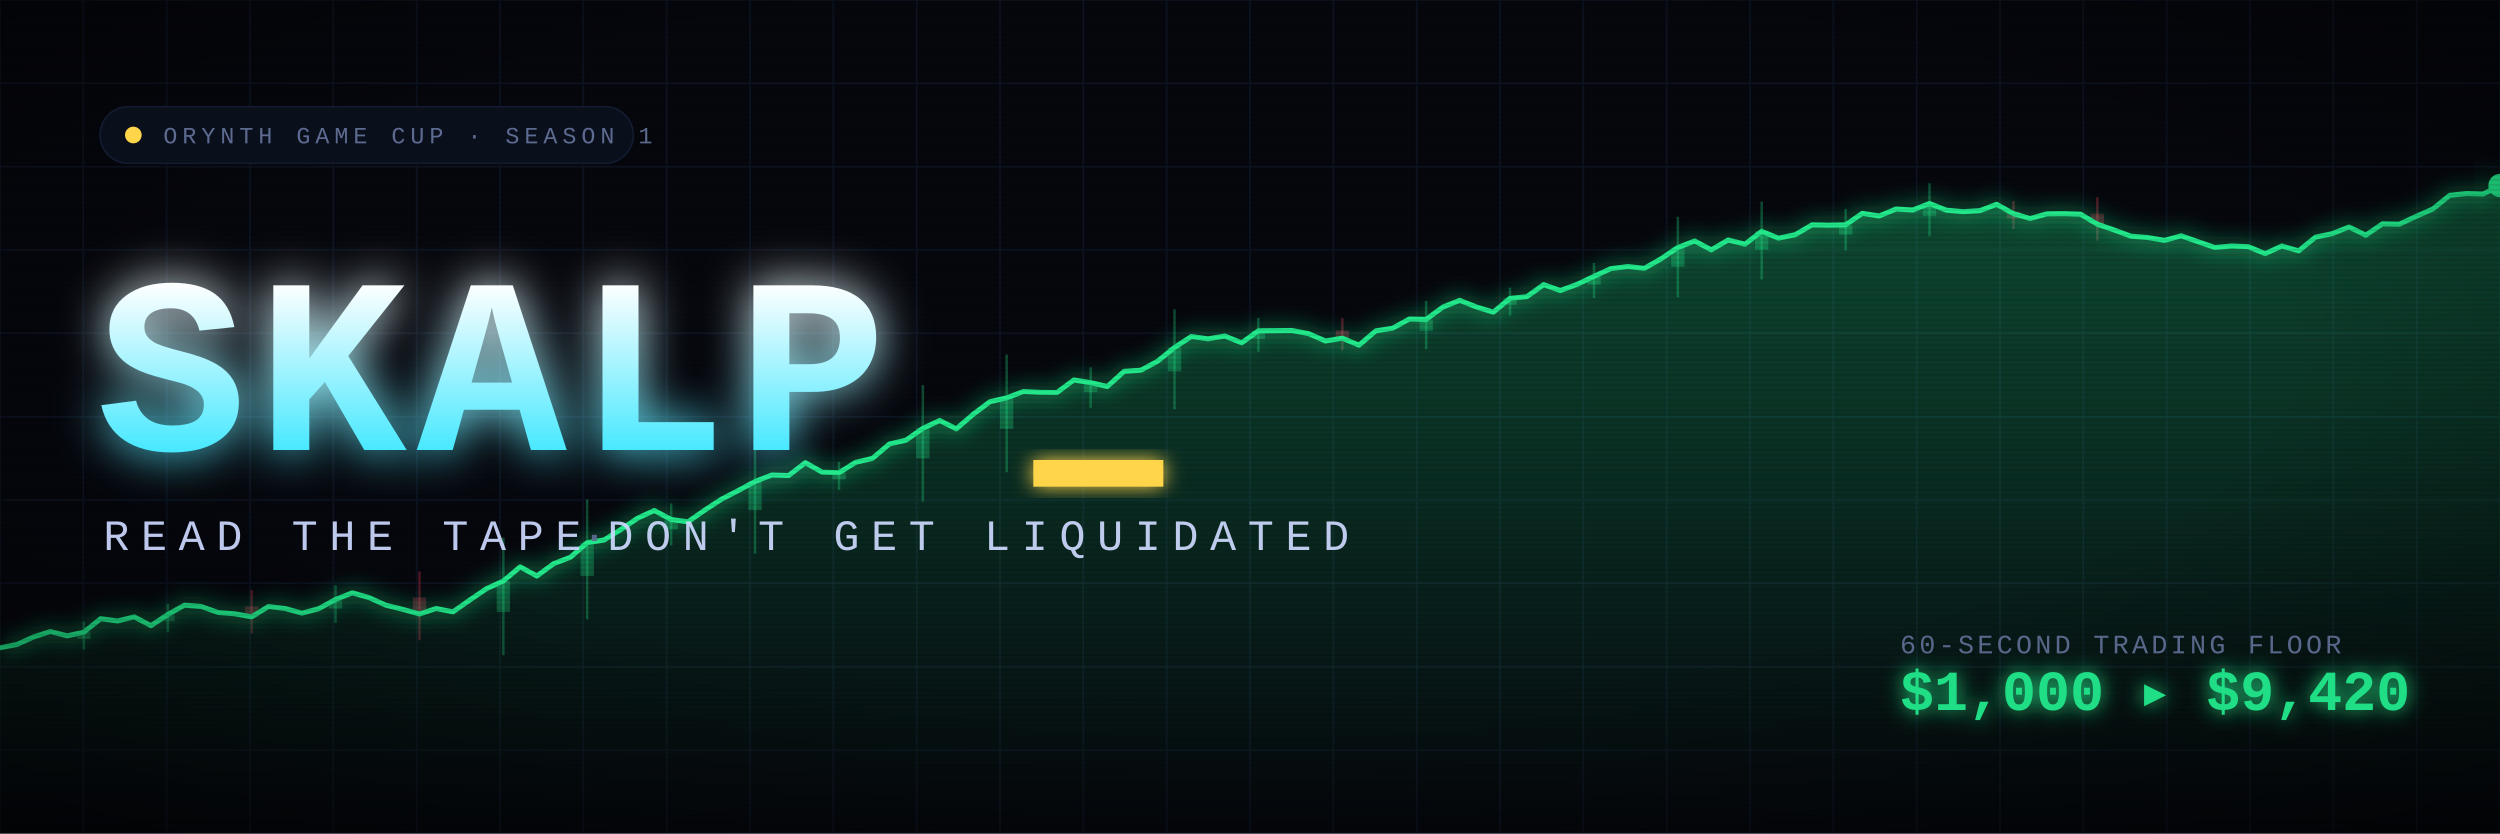
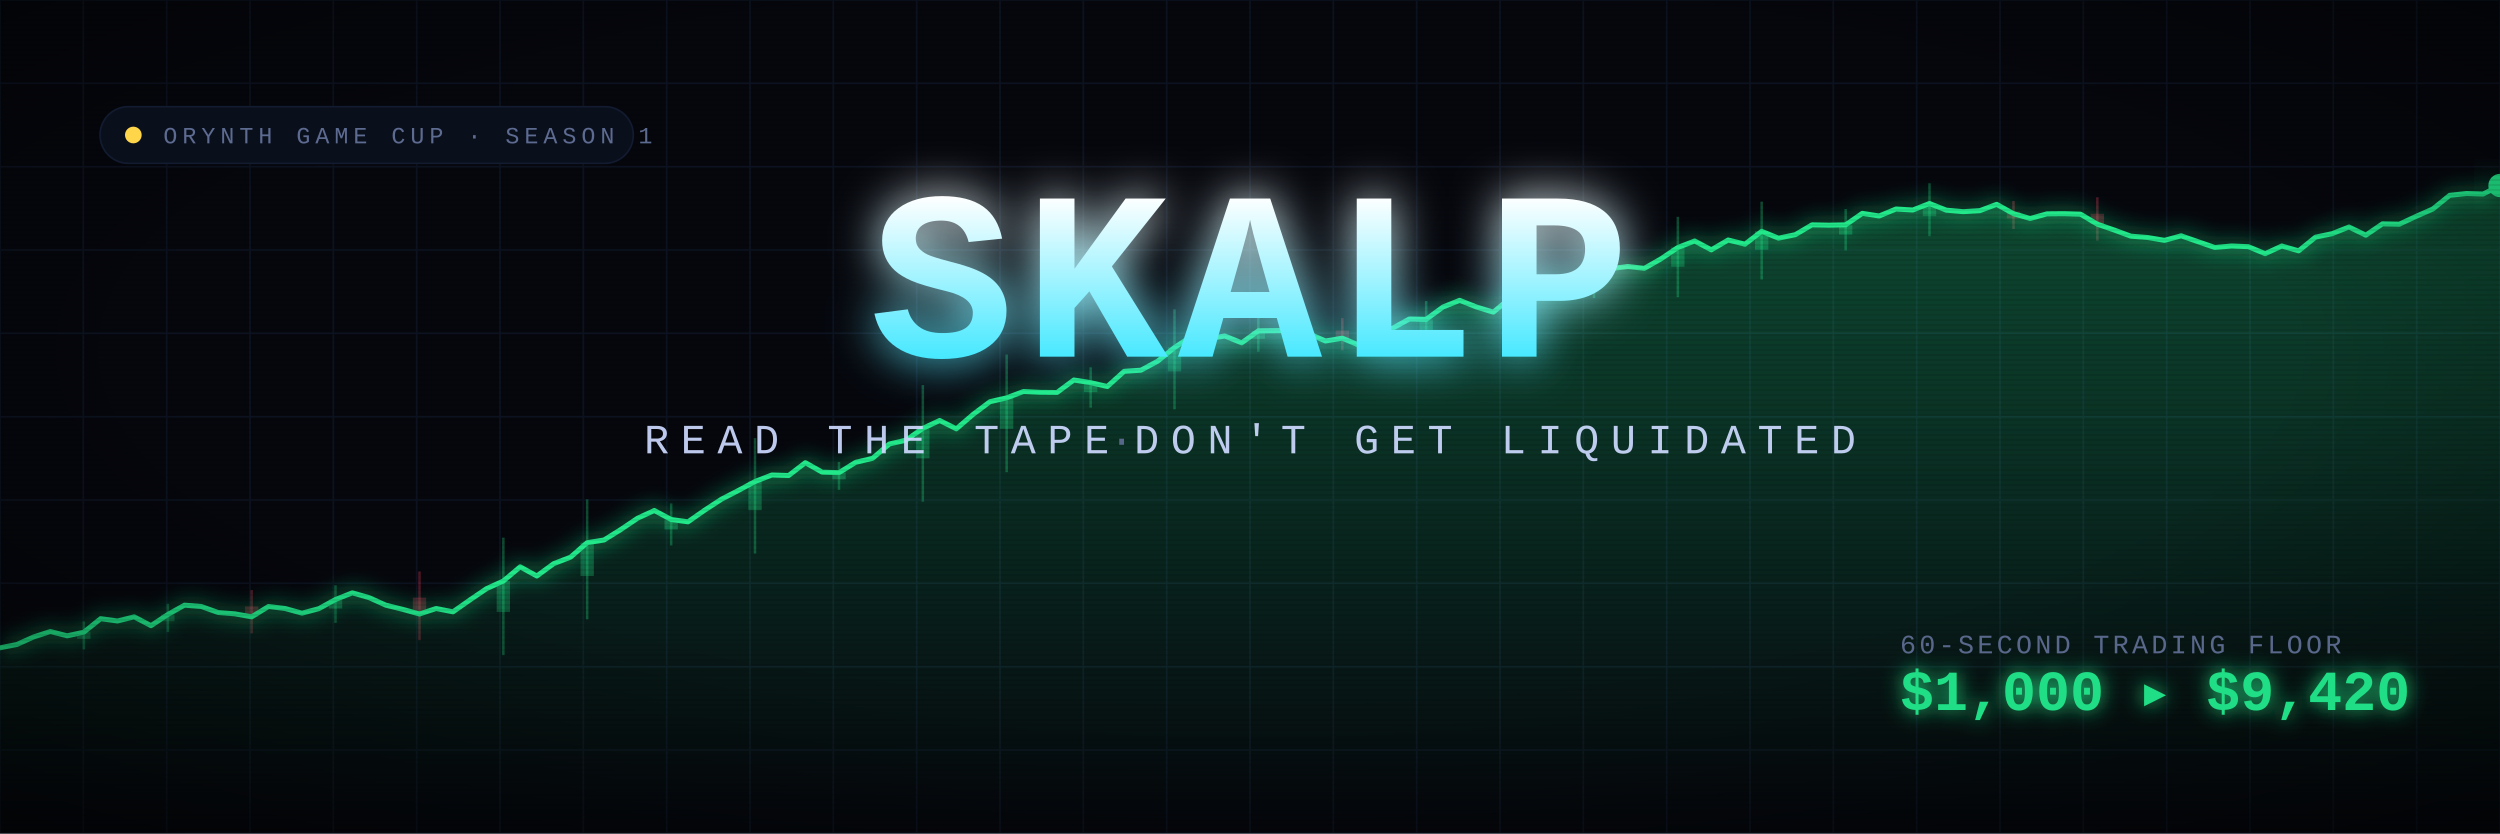
<svg xmlns="http://www.w3.org/2000/svg" width="1500" height="500" viewBox="0 0 1500 500">
  <defs>
    <filter id="glowG" x="-40%" y="-40%" width="180%" height="180%">
      <feGaussianBlur stdDeviation="6" result="b" />
      <feMerge>
        <feMergeNode in="b" />
        <feMergeNode in="SourceGraphic" />
      </feMerge>
    </filter>
    <filter id="glowSoft" x="-60%" y="-60%" width="220%" height="220%">
      <feGaussianBlur stdDeviation="14" result="b" />
      <feMerge>
        <feMergeNode in="b" />
        <feMergeNode in="SourceGraphic" />
      </feMerge>
    </filter>
    <linearGradient id="areaG" x1="0" y1="0" x2="0" y2="1">
      <stop offset="0%" stop-color="#21e88a" stop-opacity="0.30" />
      <stop offset="100%" stop-color="#21e88a" stop-opacity="0" />
    </linearGradient>
    <radialGradient id="vig" cx="50%" cy="42%" r="75%">
      <stop offset="55%" stop-color="#000" stop-opacity="0" />
      <stop offset="100%" stop-color="#000" stop-opacity="0.55" />
    </radialGradient>
    <linearGradient id="wm" x1="0" y1="0" x2="0" y2="1">
      <stop offset="0%" stop-color="#ffffff" />
      <stop offset="100%" stop-color="#46e8ff" />
    </linearGradient>
  </defs>
  <rect width="1500" height="500" fill="#05070d" />
  <g opacity="0.55">
    <line x1="0" y1="0" x2="0" y2="500" stroke="#121b30" stroke-width="1" />
    <line x1="50" y1="0" x2="50" y2="500" stroke="#121b30" stroke-width="1" />
    <line x1="100" y1="0" x2="100" y2="500" stroke="#121b30" stroke-width="1" />
    <line x1="150" y1="0" x2="150" y2="500" stroke="#121b30" stroke-width="1" />
    <line x1="200" y1="0" x2="200" y2="500" stroke="#121b30" stroke-width="1" />
    <line x1="250" y1="0" x2="250" y2="500" stroke="#121b30" stroke-width="1" />
    <line x1="300" y1="0" x2="300" y2="500" stroke="#121b30" stroke-width="1" />
    <line x1="350" y1="0" x2="350" y2="500" stroke="#121b30" stroke-width="1" />
    <line x1="400" y1="0" x2="400" y2="500" stroke="#121b30" stroke-width="1" />
    <line x1="450" y1="0" x2="450" y2="500" stroke="#121b30" stroke-width="1" />
    <line x1="500" y1="0" x2="500" y2="500" stroke="#121b30" stroke-width="1" />
    <line x1="550" y1="0" x2="550" y2="500" stroke="#121b30" stroke-width="1" />
    <line x1="600" y1="0" x2="600" y2="500" stroke="#121b30" stroke-width="1" />
    <line x1="650" y1="0" x2="650" y2="500" stroke="#121b30" stroke-width="1" />
    <line x1="700" y1="0" x2="700" y2="500" stroke="#121b30" stroke-width="1" />
    <line x1="750" y1="0" x2="750" y2="500" stroke="#121b30" stroke-width="1" />
    <line x1="800" y1="0" x2="800" y2="500" stroke="#121b30" stroke-width="1" />
    <line x1="850" y1="0" x2="850" y2="500" stroke="#121b30" stroke-width="1" />
    <line x1="900" y1="0" x2="900" y2="500" stroke="#121b30" stroke-width="1" />
    <line x1="950" y1="0" x2="950" y2="500" stroke="#121b30" stroke-width="1" />
    <line x1="1000" y1="0" x2="1000" y2="500" stroke="#121b30" stroke-width="1" />
    <line x1="1050" y1="0" x2="1050" y2="500" stroke="#121b30" stroke-width="1" />
    <line x1="1100" y1="0" x2="1100" y2="500" stroke="#121b30" stroke-width="1" />
    <line x1="1150" y1="0" x2="1150" y2="500" stroke="#121b30" stroke-width="1" />
    <line x1="1200" y1="0" x2="1200" y2="500" stroke="#121b30" stroke-width="1" />
    <line x1="1250" y1="0" x2="1250" y2="500" stroke="#121b30" stroke-width="1" />
    <line x1="1300" y1="0" x2="1300" y2="500" stroke="#121b30" stroke-width="1" />
    <line x1="1350" y1="0" x2="1350" y2="500" stroke="#121b30" stroke-width="1" />
    <line x1="1400" y1="0" x2="1400" y2="500" stroke="#121b30" stroke-width="1" />
    <line x1="1450" y1="0" x2="1450" y2="500" stroke="#121b30" stroke-width="1" />
    <line x1="1500" y1="0" x2="1500" y2="500" stroke="#121b30" stroke-width="1" />
    <line x1="0" y1="0" x2="1500" y2="0" stroke="#121b30" stroke-width="1" />
    <line x1="0" y1="50" x2="1500" y2="50" stroke="#121b30" stroke-width="1" />
    <line x1="0" y1="100" x2="1500" y2="100" stroke="#121b30" stroke-width="1" />
    <line x1="0" y1="150" x2="1500" y2="150" stroke="#121b30" stroke-width="1" />
    <line x1="0" y1="200" x2="1500" y2="200" stroke="#121b30" stroke-width="1" />
    <line x1="0" y1="250" x2="1500" y2="250" stroke="#121b30" stroke-width="1" />
    <line x1="0" y1="300" x2="1500" y2="300" stroke="#121b30" stroke-width="1" />
    <line x1="0" y1="350" x2="1500" y2="350" stroke="#121b30" stroke-width="1" />
    <line x1="0" y1="400" x2="1500" y2="400" stroke="#121b30" stroke-width="1" />
    <line x1="0" y1="450" x2="1500" y2="450" stroke="#121b30" stroke-width="1" />
    <line x1="0" y1="500" x2="1500" y2="500" stroke="#121b30" stroke-width="1" />
  </g>
  <g>
    <line x1="50.3" y1="372.9" x2="50.3" y2="389.7" stroke="#21e88a" stroke-width="1.5" opacity="0.30" />
    <rect x="46.3" y="379.3" width="8" height="4.0" fill="#21e88a" opacity="0.28" />
    <line x1="100.7" y1="362.3" x2="100.7" y2="379.1" stroke="#21e88a" stroke-width="1.5" opacity="0.30" />
    <rect x="96.7" y="368.7" width="8" height="4.0" fill="#21e88a" opacity="0.28" />
    <line x1="151.0" y1="354.0" x2="151.0" y2="380.0" stroke="#ff3b5c" stroke-width="1.5" opacity="0.30" />
    <rect x="147.0" y="363.9" width="8" height="6.2" fill="#ff3b5c" opacity="0.28" />
    <line x1="201.3" y1="351.1" x2="201.3" y2="373.7" stroke="#21e88a" stroke-width="1.5" opacity="0.30" />
    <rect x="197.3" y="359.7" width="8" height="5.4" fill="#21e88a" opacity="0.28" />
    <line x1="251.7" y1="342.9" x2="251.7" y2="384.1" stroke="#ff3b5c" stroke-width="1.5" opacity="0.30" />
    <rect x="247.7" y="358.6" width="8" height="9.8" fill="#ff3b5c" opacity="0.28" />
    <line x1="302.0" y1="322.6" x2="302.0" y2="393.1" stroke="#21e88a" stroke-width="1.5" opacity="0.30" />
    <rect x="298.0" y="348.6" width="8" height="18.5" fill="#21e88a" opacity="0.28" />
    <line x1="352.3" y1="299.6" x2="352.3" y2="371.6" stroke="#21e88a" stroke-width="1.5" opacity="0.30" />
    <rect x="348.3" y="325.6" width="8" height="20.0" fill="#21e88a" opacity="0.28" />
    <line x1="402.7" y1="302.1" x2="402.7" y2="327.3" stroke="#21e88a" stroke-width="1.5" opacity="0.30" />
    <rect x="398.7" y="311.7" width="8" height="6.0" fill="#21e88a" opacity="0.28" />
    <line x1="453.0" y1="262.9" x2="453.0" y2="332.1" stroke="#21e88a" stroke-width="1.5" opacity="0.30" />
    <rect x="449.0" y="288.9" width="8" height="17.2" fill="#21e88a" opacity="0.28" />
    <line x1="503.4" y1="277.2" x2="503.4" y2="294.0" stroke="#21e88a" stroke-width="1.5" opacity="0.30" />
    <rect x="499.4" y="283.6" width="8" height="4.0" fill="#21e88a" opacity="0.28" />
    <line x1="553.7" y1="231.0" x2="553.7" y2="301.0" stroke="#21e88a" stroke-width="1.5" opacity="0.30" />
    <rect x="549.7" y="257.0" width="8" height="18.0" fill="#21e88a" opacity="0.28" />
    <line x1="604.0" y1="212.7" x2="604.0" y2="283.3" stroke="#21e88a" stroke-width="1.5" opacity="0.30" />
    <rect x="600.0" y="238.7" width="8" height="18.6" fill="#21e88a" opacity="0.28" />
    <line x1="654.4" y1="220.4" x2="654.4" y2="244.6" stroke="#21e88a" stroke-width="1.5" opacity="0.30" />
    <rect x="650.4" y="229.6" width="8" height="5.7" fill="#21e88a" opacity="0.28" />
    <line x1="704.7" y1="185.6" x2="704.7" y2="245.6" stroke="#21e88a" stroke-width="1.5" opacity="0.30" />
    <rect x="700.7" y="208.5" width="8" height="14.3" fill="#21e88a" opacity="0.28" />
    <line x1="755.0" y1="190.8" x2="755.0" y2="211.0" stroke="#21e88a" stroke-width="1.5" opacity="0.30" />
    <rect x="751.0" y="198.5" width="8" height="4.8" fill="#21e88a" opacity="0.28" />
    <line x1="805.4" y1="190.9" x2="805.4" y2="210.3" stroke="#ff3b5c" stroke-width="1.5" opacity="0.30" />
    <rect x="801.4" y="198.3" width="8" height="4.6" fill="#ff3b5c" opacity="0.28" />
    <line x1="855.7" y1="180.6" x2="855.7" y2="209.5" stroke="#21e88a" stroke-width="1.5" opacity="0.30" />
    <rect x="851.7" y="191.6" width="8" height="6.9" fill="#21e88a" opacity="0.28" />
    <line x1="906.0" y1="172.6" x2="906.0" y2="189.4" stroke="#21e88a" stroke-width="1.5" opacity="0.30" />
    <rect x="902.0" y="179.0" width="8" height="4.0" fill="#21e88a" opacity="0.28" />
    <line x1="956.4" y1="157.8" x2="956.4" y2="178.8" stroke="#21e88a" stroke-width="1.5" opacity="0.30" />
    <rect x="952.4" y="165.8" width="8" height="5.0" fill="#21e88a" opacity="0.28" />
    <line x1="1006.7" y1="130.1" x2="1006.7" y2="178.3" stroke="#21e88a" stroke-width="1.5" opacity="0.30" />
    <rect x="1002.7" y="148.5" width="8" height="11.5" fill="#21e88a" opacity="0.28" />
    <line x1="1057.0" y1="121.0" x2="1057.0" y2="167.7" stroke="#21e88a" stroke-width="1.5" opacity="0.30" />
    <rect x="1053.0" y="138.8" width="8" height="11.1" fill="#21e88a" opacity="0.28" />
    <line x1="1107.4" y1="125.4" x2="1107.4" y2="150.3" stroke="#21e88a" stroke-width="1.5" opacity="0.30" />
    <rect x="1103.4" y="134.9" width="8" height="5.9" fill="#21e88a" opacity="0.28" />
    <line x1="1157.7" y1="110.0" x2="1157.7" y2="141.7" stroke="#21e88a" stroke-width="1.5" opacity="0.30" />
    <rect x="1153.7" y="122.1" width="8" height="7.6" fill="#21e88a" opacity="0.28" />
    <line x1="1208.1" y1="120.6" x2="1208.1" y2="137.4" stroke="#ff3b5c" stroke-width="1.5" opacity="0.30" />
    <rect x="1204.1" y="127.0" width="8" height="4.0" fill="#ff3b5c" opacity="0.28" />
    <line x1="1258.4" y1="118.4" x2="1258.4" y2="144.4" stroke="#ff3b5c" stroke-width="1.5" opacity="0.30" />
    <rect x="1254.4" y="128.3" width="8" height="6.2" fill="#ff3b5c" opacity="0.28" />
  </g>
  <polygon points="0.0,388.7 10.1,386.7 20.1,382.2 30.2,378.9 40.3,381.5 50.3,379.3 60.4,371.2 70.5,372.6 80.5,370.1 90.6,375.4 100.7,368.7 110.7,363.1 120.8,363.9 130.9,367.5 140.9,368.3 151.0,370.1 161.1,363.9 171.1,365.1 181.2,367.9 191.3,365.2 201.3,359.7 211.4,355.7 221.5,358.6 231.5,363.1 241.6,365.6 251.7,368.4 261.7,365.1 271.8,367.1 281.9,360.0 291.9,353.2 302.0,348.6 312.1,340.1 322.1,345.6 332.2,338.2 342.3,334.3 352.3,325.6 362.4,324.0 372.5,317.7 382.6,310.9 392.6,306.3 402.7,311.7 412.8,313.1 422.8,306.1 432.9,299.5 443.0,294.3 453.0,288.9 463.1,285.0 473.2,285.3 483.2,277.6 493.3,283.3 503.4,283.6 513.4,277.4 523.5,275.0 533.6,266.4 543.6,264.1 553.7,257.0 563.8,252.3 573.8,257.3 583.9,248.6 594.0,241.0 604.0,238.7 614.1,234.9 624.2,235.4 634.2,235.5 644.3,228.0 654.4,229.6 664.4,231.9 674.5,222.8 684.6,222.1 694.6,216.7 704.7,208.5 714.8,201.9 724.8,203.3 734.9,201.6 745.0,205.7 755.0,198.5 765.1,198.4 775.2,198.3 785.2,200.2 795.3,204.6 805.4,202.9 815.4,207.1 825.5,198.5 835.6,196.9 845.6,191.4 855.7,191.6 865.8,184.2 875.8,180.2 885.9,184.2 896.0,187.3 906.0,179.0 916.1,178.0 926.2,170.8 936.2,174.3 946.3,170.6 956.4,165.8 966.4,161.2 976.5,159.9 986.6,161.0 996.6,155.3 1006.7,148.5 1016.8,144.6 1026.8,149.9 1036.9,144.0 1047.0,146.5 1057.0,138.8 1067.1,142.9 1077.2,140.8 1087.2,134.9 1097.3,135.1 1107.4,134.9 1117.4,128.0 1127.5,129.6 1137.6,125.4 1147.7,126.0 1157.7,122.1 1167.8,126.1 1177.9,127.0 1187.9,126.4 1198.0,122.6 1208.1,128.2 1218.1,131.1 1228.2,128.3 1238.3,128.2 1248.3,128.5 1258.4,134.5 1268.5,138.0 1278.5,141.7 1288.6,142.5 1298.7,144.2 1308.7,141.5 1318.8,145.0 1328.9,148.5 1338.9,147.6 1349.0,148.0 1359.1,152.2 1369.1,147.6 1379.2,150.5 1389.3,142.3 1399.3,140.2 1409.4,136.2 1419.5,141.1 1429.5,134.3 1439.6,134.5 1449.7,129.8 1459.7,125.4 1469.8,117.2 1479.9,116.1 1489.9,116.4 1500.0,111.3 1500,500 0,500" fill="url(#areaG)" />
  <polyline points="0.0,388.7 10.1,386.7 20.1,382.2 30.2,378.9 40.3,381.5 50.3,379.3 60.4,371.2 70.5,372.6 80.5,370.1 90.6,375.4 100.7,368.7 110.7,363.1 120.8,363.9 130.9,367.5 140.9,368.3 151.0,370.1 161.1,363.9 171.1,365.1 181.2,367.9 191.3,365.2 201.3,359.7 211.4,355.7 221.5,358.6 231.5,363.1 241.6,365.6 251.7,368.4 261.7,365.1 271.8,367.1 281.9,360.0 291.9,353.2 302.0,348.6 312.1,340.1 322.1,345.6 332.2,338.2 342.3,334.3 352.3,325.6 362.4,324.0 372.5,317.7 382.6,310.9 392.6,306.3 402.7,311.7 412.8,313.1 422.8,306.1 432.9,299.5 443.0,294.3 453.0,288.9 463.1,285.0 473.2,285.3 483.2,277.6 493.3,283.3 503.4,283.6 513.4,277.4 523.5,275.0 533.6,266.4 543.6,264.1 553.7,257.0 563.8,252.3 573.8,257.3 583.9,248.6 594.0,241.0 604.0,238.7 614.1,234.9 624.2,235.4 634.2,235.5 644.3,228.0 654.4,229.6 664.4,231.9 674.5,222.8 684.6,222.1 694.6,216.7 704.7,208.5 714.8,201.9 724.8,203.3 734.9,201.6 745.0,205.7 755.0,198.5 765.1,198.4 775.2,198.3 785.2,200.2 795.3,204.6 805.4,202.9 815.4,207.1 825.5,198.5 835.6,196.9 845.6,191.4 855.7,191.6 865.8,184.2 875.8,180.2 885.9,184.2 896.0,187.3 906.0,179.0 916.1,178.0 926.2,170.8 936.2,174.3 946.3,170.6 956.4,165.8 966.4,161.2 976.5,159.9 986.6,161.0 996.6,155.3 1006.7,148.5 1016.8,144.6 1026.8,149.9 1036.9,144.0 1047.0,146.5 1057.0,138.8 1067.1,142.9 1077.2,140.8 1087.2,134.9 1097.3,135.1 1107.4,134.9 1117.4,128.0 1127.5,129.6 1137.6,125.4 1147.7,126.0 1157.7,122.1 1167.8,126.1 1177.9,127.0 1187.9,126.4 1198.0,122.6 1208.1,128.2 1218.1,131.1 1228.2,128.3 1238.3,128.2 1248.3,128.5 1258.4,134.5 1268.5,138.0 1278.5,141.7 1288.6,142.5 1298.7,144.2 1308.7,141.5 1318.8,145.0 1328.9,148.5 1338.9,147.6 1349.0,148.0 1359.1,152.2 1369.1,147.6 1379.2,150.5 1389.3,142.3 1399.3,140.2 1409.4,136.2 1419.5,141.1 1429.5,134.3 1439.6,134.5 1449.7,129.8 1459.7,125.4 1469.8,117.2 1479.9,116.1 1489.9,116.4 1500.0,111.3" fill="none" stroke="#21e88a" stroke-width="3" filter="url(#glowG)" stroke-linejoin="round" stroke-linecap="round" />
  <circle cx="1500.0" cy="111.3" r="7" fill="#21e88a" filter="url(#glowSoft)" />
  <g opacity="0.10">
    <line x1="0" y1="0" x2="1500" y2="0" stroke="#000" stroke-width="1" />
    <line x1="0" y1="3" x2="1500" y2="3" stroke="#000" stroke-width="1" />
    <line x1="0" y1="6" x2="1500" y2="6" stroke="#000" stroke-width="1" />
    <line x1="0" y1="9" x2="1500" y2="9" stroke="#000" stroke-width="1" />
    <line x1="0" y1="12" x2="1500" y2="12" stroke="#000" stroke-width="1" />
    <line x1="0" y1="15" x2="1500" y2="15" stroke="#000" stroke-width="1" />
    <line x1="0" y1="18" x2="1500" y2="18" stroke="#000" stroke-width="1" />
    <line x1="0" y1="21" x2="1500" y2="21" stroke="#000" stroke-width="1" />
    <line x1="0" y1="24" x2="1500" y2="24" stroke="#000" stroke-width="1" />
    <line x1="0" y1="27" x2="1500" y2="27" stroke="#000" stroke-width="1" />
    <line x1="0" y1="30" x2="1500" y2="30" stroke="#000" stroke-width="1" />
    <line x1="0" y1="33" x2="1500" y2="33" stroke="#000" stroke-width="1" />
    <line x1="0" y1="36" x2="1500" y2="36" stroke="#000" stroke-width="1" />
    <line x1="0" y1="39" x2="1500" y2="39" stroke="#000" stroke-width="1" />
    <line x1="0" y1="42" x2="1500" y2="42" stroke="#000" stroke-width="1" />
    <line x1="0" y1="45" x2="1500" y2="45" stroke="#000" stroke-width="1" />
    <line x1="0" y1="48" x2="1500" y2="48" stroke="#000" stroke-width="1" />
    <line x1="0" y1="51" x2="1500" y2="51" stroke="#000" stroke-width="1" />
    <line x1="0" y1="54" x2="1500" y2="54" stroke="#000" stroke-width="1" />
    <line x1="0" y1="57" x2="1500" y2="57" stroke="#000" stroke-width="1" />
    <line x1="0" y1="60" x2="1500" y2="60" stroke="#000" stroke-width="1" />
    <line x1="0" y1="63" x2="1500" y2="63" stroke="#000" stroke-width="1" />
    <line x1="0" y1="66" x2="1500" y2="66" stroke="#000" stroke-width="1" />
    <line x1="0" y1="69" x2="1500" y2="69" stroke="#000" stroke-width="1" />
    <line x1="0" y1="72" x2="1500" y2="72" stroke="#000" stroke-width="1" />
    <line x1="0" y1="75" x2="1500" y2="75" stroke="#000" stroke-width="1" />
    <line x1="0" y1="78" x2="1500" y2="78" stroke="#000" stroke-width="1" />
    <line x1="0" y1="81" x2="1500" y2="81" stroke="#000" stroke-width="1" />
    <line x1="0" y1="84" x2="1500" y2="84" stroke="#000" stroke-width="1" />
    <line x1="0" y1="87" x2="1500" y2="87" stroke="#000" stroke-width="1" />
    <line x1="0" y1="90" x2="1500" y2="90" stroke="#000" stroke-width="1" />
    <line x1="0" y1="93" x2="1500" y2="93" stroke="#000" stroke-width="1" />
    <line x1="0" y1="96" x2="1500" y2="96" stroke="#000" stroke-width="1" />
    <line x1="0" y1="99" x2="1500" y2="99" stroke="#000" stroke-width="1" />
    <line x1="0" y1="102" x2="1500" y2="102" stroke="#000" stroke-width="1" />
    <line x1="0" y1="105" x2="1500" y2="105" stroke="#000" stroke-width="1" />
    <line x1="0" y1="108" x2="1500" y2="108" stroke="#000" stroke-width="1" />
    <line x1="0" y1="111" x2="1500" y2="111" stroke="#000" stroke-width="1" />
    <line x1="0" y1="114" x2="1500" y2="114" stroke="#000" stroke-width="1" />
    <line x1="0" y1="117" x2="1500" y2="117" stroke="#000" stroke-width="1" />
    <line x1="0" y1="120" x2="1500" y2="120" stroke="#000" stroke-width="1" />
    <line x1="0" y1="123" x2="1500" y2="123" stroke="#000" stroke-width="1" />
    <line x1="0" y1="126" x2="1500" y2="126" stroke="#000" stroke-width="1" />
    <line x1="0" y1="129" x2="1500" y2="129" stroke="#000" stroke-width="1" />
    <line x1="0" y1="132" x2="1500" y2="132" stroke="#000" stroke-width="1" />
    <line x1="0" y1="135" x2="1500" y2="135" stroke="#000" stroke-width="1" />
    <line x1="0" y1="138" x2="1500" y2="138" stroke="#000" stroke-width="1" />
    <line x1="0" y1="141" x2="1500" y2="141" stroke="#000" stroke-width="1" />
    <line x1="0" y1="144" x2="1500" y2="144" stroke="#000" stroke-width="1" />
    <line x1="0" y1="147" x2="1500" y2="147" stroke="#000" stroke-width="1" />
    <line x1="0" y1="150" x2="1500" y2="150" stroke="#000" stroke-width="1" />
    <line x1="0" y1="153" x2="1500" y2="153" stroke="#000" stroke-width="1" />
    <line x1="0" y1="156" x2="1500" y2="156" stroke="#000" stroke-width="1" />
    <line x1="0" y1="159" x2="1500" y2="159" stroke="#000" stroke-width="1" />
    <line x1="0" y1="162" x2="1500" y2="162" stroke="#000" stroke-width="1" />
    <line x1="0" y1="165" x2="1500" y2="165" stroke="#000" stroke-width="1" />
    <line x1="0" y1="168" x2="1500" y2="168" stroke="#000" stroke-width="1" />
    <line x1="0" y1="171" x2="1500" y2="171" stroke="#000" stroke-width="1" />
    <line x1="0" y1="174" x2="1500" y2="174" stroke="#000" stroke-width="1" />
    <line x1="0" y1="177" x2="1500" y2="177" stroke="#000" stroke-width="1" />
    <line x1="0" y1="180" x2="1500" y2="180" stroke="#000" stroke-width="1" />
    <line x1="0" y1="183" x2="1500" y2="183" stroke="#000" stroke-width="1" />
    <line x1="0" y1="186" x2="1500" y2="186" stroke="#000" stroke-width="1" />
    <line x1="0" y1="189" x2="1500" y2="189" stroke="#000" stroke-width="1" />
    <line x1="0" y1="192" x2="1500" y2="192" stroke="#000" stroke-width="1" />
    <line x1="0" y1="195" x2="1500" y2="195" stroke="#000" stroke-width="1" />
    <line x1="0" y1="198" x2="1500" y2="198" stroke="#000" stroke-width="1" />
    <line x1="0" y1="201" x2="1500" y2="201" stroke="#000" stroke-width="1" />
    <line x1="0" y1="204" x2="1500" y2="204" stroke="#000" stroke-width="1" />
    <line x1="0" y1="207" x2="1500" y2="207" stroke="#000" stroke-width="1" />
    <line x1="0" y1="210" x2="1500" y2="210" stroke="#000" stroke-width="1" />
    <line x1="0" y1="213" x2="1500" y2="213" stroke="#000" stroke-width="1" />
    <line x1="0" y1="216" x2="1500" y2="216" stroke="#000" stroke-width="1" />
    <line x1="0" y1="219" x2="1500" y2="219" stroke="#000" stroke-width="1" />
    <line x1="0" y1="222" x2="1500" y2="222" stroke="#000" stroke-width="1" />
    <line x1="0" y1="225" x2="1500" y2="225" stroke="#000" stroke-width="1" />
    <line x1="0" y1="228" x2="1500" y2="228" stroke="#000" stroke-width="1" />
    <line x1="0" y1="231" x2="1500" y2="231" stroke="#000" stroke-width="1" />
    <line x1="0" y1="234" x2="1500" y2="234" stroke="#000" stroke-width="1" />
    <line x1="0" y1="237" x2="1500" y2="237" stroke="#000" stroke-width="1" />
    <line x1="0" y1="240" x2="1500" y2="240" stroke="#000" stroke-width="1" />
    <line x1="0" y1="243" x2="1500" y2="243" stroke="#000" stroke-width="1" />
    <line x1="0" y1="246" x2="1500" y2="246" stroke="#000" stroke-width="1" />
    <line x1="0" y1="249" x2="1500" y2="249" stroke="#000" stroke-width="1" />
    <line x1="0" y1="252" x2="1500" y2="252" stroke="#000" stroke-width="1" />
    <line x1="0" y1="255" x2="1500" y2="255" stroke="#000" stroke-width="1" />
    <line x1="0" y1="258" x2="1500" y2="258" stroke="#000" stroke-width="1" />
    <line x1="0" y1="261" x2="1500" y2="261" stroke="#000" stroke-width="1" />
    <line x1="0" y1="264" x2="1500" y2="264" stroke="#000" stroke-width="1" />
    <line x1="0" y1="267" x2="1500" y2="267" stroke="#000" stroke-width="1" />
    <line x1="0" y1="270" x2="1500" y2="270" stroke="#000" stroke-width="1" />
    <line x1="0" y1="273" x2="1500" y2="273" stroke="#000" stroke-width="1" />
    <line x1="0" y1="276" x2="1500" y2="276" stroke="#000" stroke-width="1" />
    <line x1="0" y1="279" x2="1500" y2="279" stroke="#000" stroke-width="1" />
    <line x1="0" y1="282" x2="1500" y2="282" stroke="#000" stroke-width="1" />
    <line x1="0" y1="285" x2="1500" y2="285" stroke="#000" stroke-width="1" />
    <line x1="0" y1="288" x2="1500" y2="288" stroke="#000" stroke-width="1" />
    <line x1="0" y1="291" x2="1500" y2="291" stroke="#000" stroke-width="1" />
    <line x1="0" y1="294" x2="1500" y2="294" stroke="#000" stroke-width="1" />
    <line x1="0" y1="297" x2="1500" y2="297" stroke="#000" stroke-width="1" />
    <line x1="0" y1="300" x2="1500" y2="300" stroke="#000" stroke-width="1" />
    <line x1="0" y1="303" x2="1500" y2="303" stroke="#000" stroke-width="1" />
    <line x1="0" y1="306" x2="1500" y2="306" stroke="#000" stroke-width="1" />
    <line x1="0" y1="309" x2="1500" y2="309" stroke="#000" stroke-width="1" />
    <line x1="0" y1="312" x2="1500" y2="312" stroke="#000" stroke-width="1" />
    <line x1="0" y1="315" x2="1500" y2="315" stroke="#000" stroke-width="1" />
    <line x1="0" y1="318" x2="1500" y2="318" stroke="#000" stroke-width="1" />
    <line x1="0" y1="321" x2="1500" y2="321" stroke="#000" stroke-width="1" />
    <line x1="0" y1="324" x2="1500" y2="324" stroke="#000" stroke-width="1" />
    <line x1="0" y1="327" x2="1500" y2="327" stroke="#000" stroke-width="1" />
    <line x1="0" y1="330" x2="1500" y2="330" stroke="#000" stroke-width="1" />
    <line x1="0" y1="333" x2="1500" y2="333" stroke="#000" stroke-width="1" />
    <line x1="0" y1="336" x2="1500" y2="336" stroke="#000" stroke-width="1" />
    <line x1="0" y1="339" x2="1500" y2="339" stroke="#000" stroke-width="1" />
    <line x1="0" y1="342" x2="1500" y2="342" stroke="#000" stroke-width="1" />
    <line x1="0" y1="345" x2="1500" y2="345" stroke="#000" stroke-width="1" />
    <line x1="0" y1="348" x2="1500" y2="348" stroke="#000" stroke-width="1" />
    <line x1="0" y1="351" x2="1500" y2="351" stroke="#000" stroke-width="1" />
    <line x1="0" y1="354" x2="1500" y2="354" stroke="#000" stroke-width="1" />
    <line x1="0" y1="357" x2="1500" y2="357" stroke="#000" stroke-width="1" />
    <line x1="0" y1="360" x2="1500" y2="360" stroke="#000" stroke-width="1" />
    <line x1="0" y1="363" x2="1500" y2="363" stroke="#000" stroke-width="1" />
    <line x1="0" y1="366" x2="1500" y2="366" stroke="#000" stroke-width="1" />
    <line x1="0" y1="369" x2="1500" y2="369" stroke="#000" stroke-width="1" />
    <line x1="0" y1="372" x2="1500" y2="372" stroke="#000" stroke-width="1" />
    <line x1="0" y1="375" x2="1500" y2="375" stroke="#000" stroke-width="1" />
    <line x1="0" y1="378" x2="1500" y2="378" stroke="#000" stroke-width="1" />
    <line x1="0" y1="381" x2="1500" y2="381" stroke="#000" stroke-width="1" />
    <line x1="0" y1="384" x2="1500" y2="384" stroke="#000" stroke-width="1" />
    <line x1="0" y1="387" x2="1500" y2="387" stroke="#000" stroke-width="1" />
    <line x1="0" y1="390" x2="1500" y2="390" stroke="#000" stroke-width="1" />
    <line x1="0" y1="393" x2="1500" y2="393" stroke="#000" stroke-width="1" />
    <line x1="0" y1="396" x2="1500" y2="396" stroke="#000" stroke-width="1" />
    <line x1="0" y1="399" x2="1500" y2="399" stroke="#000" stroke-width="1" />
    <line x1="0" y1="402" x2="1500" y2="402" stroke="#000" stroke-width="1" />
    <line x1="0" y1="405" x2="1500" y2="405" stroke="#000" stroke-width="1" />
    <line x1="0" y1="408" x2="1500" y2="408" stroke="#000" stroke-width="1" />
    <line x1="0" y1="411" x2="1500" y2="411" stroke="#000" stroke-width="1" />
    <line x1="0" y1="414" x2="1500" y2="414" stroke="#000" stroke-width="1" />
    <line x1="0" y1="417" x2="1500" y2="417" stroke="#000" stroke-width="1" />
    <line x1="0" y1="420" x2="1500" y2="420" stroke="#000" stroke-width="1" />
    <line x1="0" y1="423" x2="1500" y2="423" stroke="#000" stroke-width="1" />
    <line x1="0" y1="426" x2="1500" y2="426" stroke="#000" stroke-width="1" />
    <line x1="0" y1="429" x2="1500" y2="429" stroke="#000" stroke-width="1" />
    <line x1="0" y1="432" x2="1500" y2="432" stroke="#000" stroke-width="1" />
    <line x1="0" y1="435" x2="1500" y2="435" stroke="#000" stroke-width="1" />
    <line x1="0" y1="438" x2="1500" y2="438" stroke="#000" stroke-width="1" />
    <line x1="0" y1="441" x2="1500" y2="441" stroke="#000" stroke-width="1" />
    <line x1="0" y1="444" x2="1500" y2="444" stroke="#000" stroke-width="1" />
    <line x1="0" y1="447" x2="1500" y2="447" stroke="#000" stroke-width="1" />
    <line x1="0" y1="450" x2="1500" y2="450" stroke="#000" stroke-width="1" />
    <line x1="0" y1="453" x2="1500" y2="453" stroke="#000" stroke-width="1" />
    <line x1="0" y1="456" x2="1500" y2="456" stroke="#000" stroke-width="1" />
    <line x1="0" y1="459" x2="1500" y2="459" stroke="#000" stroke-width="1" />
    <line x1="0" y1="462" x2="1500" y2="462" stroke="#000" stroke-width="1" />
    <line x1="0" y1="465" x2="1500" y2="465" stroke="#000" stroke-width="1" />
    <line x1="0" y1="468" x2="1500" y2="468" stroke="#000" stroke-width="1" />
    <line x1="0" y1="471" x2="1500" y2="471" stroke="#000" stroke-width="1" />
    <line x1="0" y1="474" x2="1500" y2="474" stroke="#000" stroke-width="1" />
    <line x1="0" y1="477" x2="1500" y2="477" stroke="#000" stroke-width="1" />
    <line x1="0" y1="480" x2="1500" y2="480" stroke="#000" stroke-width="1" />
    <line x1="0" y1="483" x2="1500" y2="483" stroke="#000" stroke-width="1" />
    <line x1="0" y1="486" x2="1500" y2="486" stroke="#000" stroke-width="1" />
    <line x1="0" y1="489" x2="1500" y2="489" stroke="#000" stroke-width="1" />
    <line x1="0" y1="492" x2="1500" y2="492" stroke="#000" stroke-width="1" />
    <line x1="0" y1="495" x2="1500" y2="495" stroke="#000" stroke-width="1" />
    <line x1="0" y1="498" x2="1500" y2="498" stroke="#000" stroke-width="1" />
  </g>
  <rect width="1500" height="500" fill="url(#vig)" />
  <g transform="translate(60,64)">
    <rect x="0" y="0" width="320" height="34" rx="17" fill="#0a0f1c" stroke="#121b30" />
    <circle cx="20" cy="17" r="5" fill="#ffd54a" />
    <text x="38" y="22" font-family="Menlo,'Courier New',monospace" font-size="14" letter-spacing="3" fill="#5d6b91">ORYNTH GAME CUP · SEASON 1</text>
  </g>
-   <text x="58" y="270" font-family="Menlo,'Courier New',monospace" font-weight="900" font-size="150" letter-spacing="6" fill="url(#wm)" filter="url(#glowSoft)">SKALP</text>
-   <rect x="620" y="276" width="78" height="16" fill="#ffd54a" filter="url(#glowG)" />
-   <text x="62" y="330" font-family="Menlo,'Courier New',monospace" font-size="26" letter-spacing="7" fill="#cdd9ff" opacity="0.92">READ THE TAPE<tspan fill="#5d6b91">  ·  </tspan>DON'T GET LIQUIDATED</text>
+   <text x="750" y="214" text-anchor="middle" font-family="Menlo,'Courier New',monospace" font-weight="900" font-size="144" letter-spacing="6" fill="url(#wm)" filter="url(#glowSoft)">SKALP</text>
+   <text x="750" y="272" text-anchor="middle" font-family="Menlo,'Courier New',monospace" font-size="25" letter-spacing="7" fill="#cdd9ff" opacity="0.92">READ THE TAPE<tspan fill="#5d6b91">  ·  </tspan>DON'T GET LIQUIDATED</text>
  <g transform="translate(1140,392)" opacity="0.95" font-family="Menlo,'Courier New',monospace">
    <text x="0" y="0" font-size="16" letter-spacing="2" fill="#5d6b91">60-SECOND TRADING FLOOR</text>
    <text x="0" y="34" font-size="34" font-weight="900" fill="#21e88a" filter="url(#glowG)">$1,000 ▸ $9,420</text>
  </g>
</svg>
